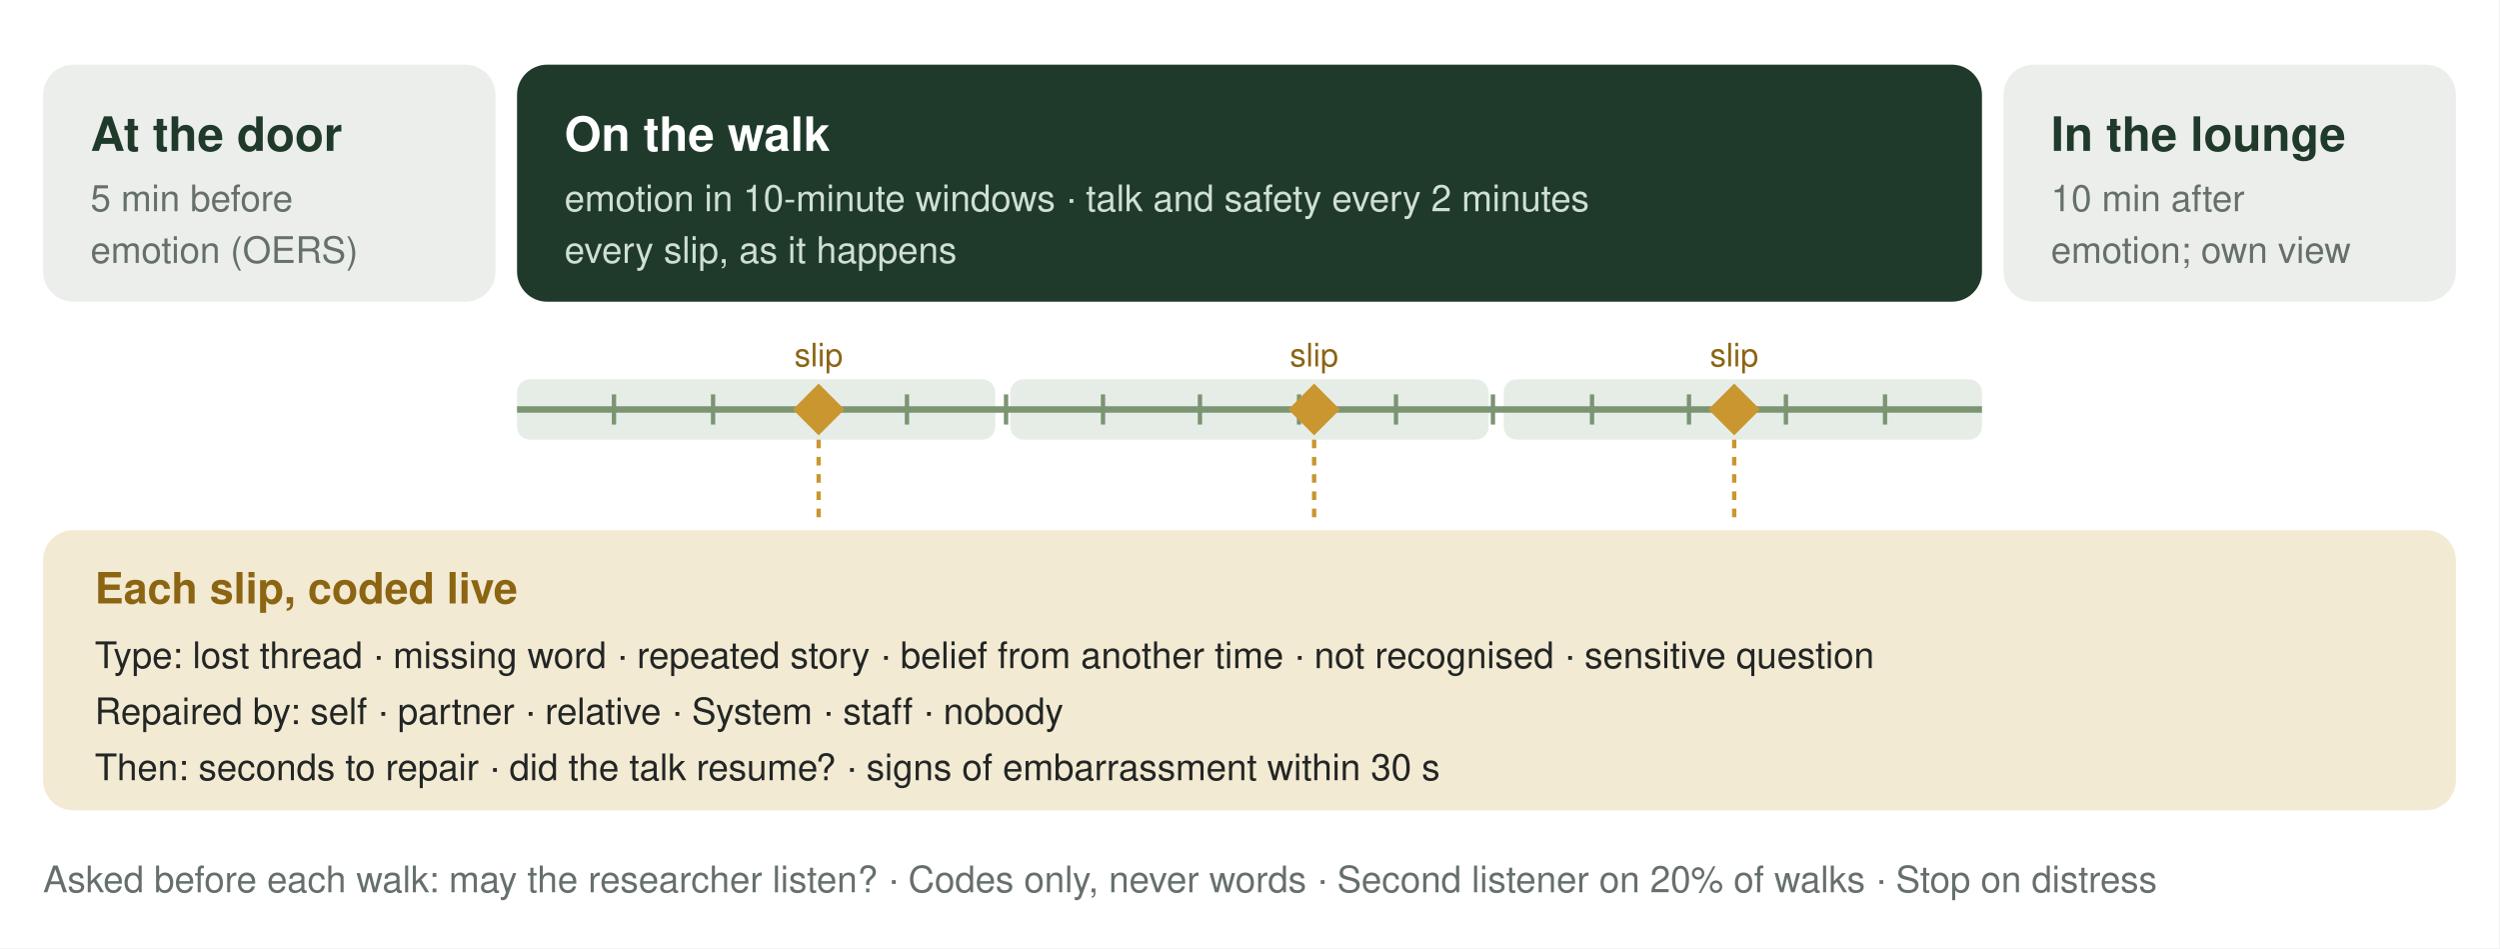
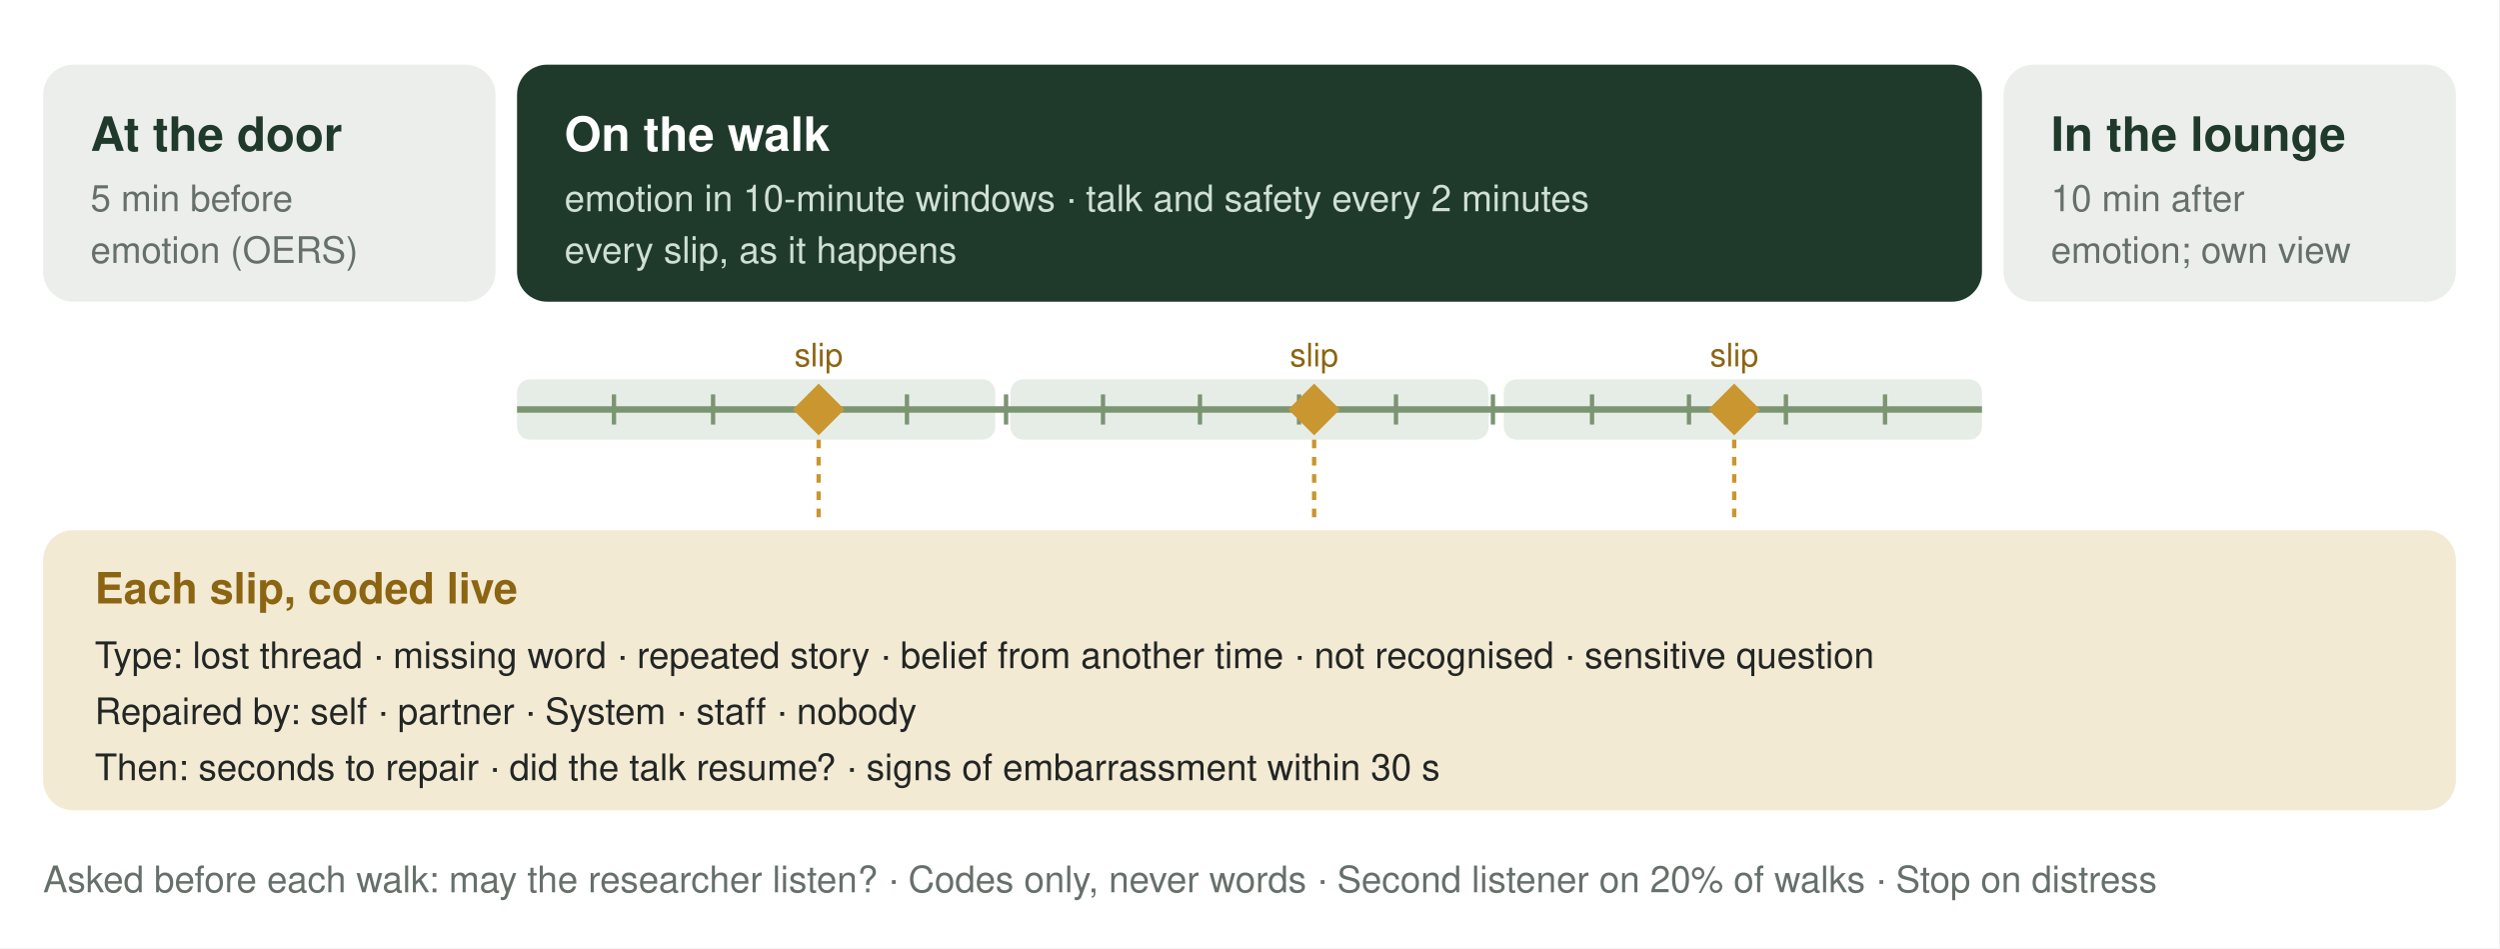
<svg xmlns="http://www.w3.org/2000/svg" viewBox="0 0 1160 440" font-family="Segoe UI, Helvetica, Arial, sans-serif">
  <rect width="1160" height="440" fill="#ffffff" />
  <rect x="20" y="30" width="210" height="110" rx="14" fill="#eceeeb" />
  <text x="42" y="70" font-size="22" font-weight="600" fill="#1f3a2b">At the door</text>
  <text x="42" y="98" font-size="17" fill="#66706b">5 min before</text>
  <text x="42" y="122" font-size="17" fill="#66706b">emotion (OERS)</text>
  <rect x="240" y="30" width="680" height="110" rx="14" fill="#1f3a2b" />
  <text x="262" y="70" font-size="22" font-weight="600" fill="#ffffff">On the walk</text>
  <text x="262" y="98" font-size="17" fill="#cfe0d3">emotion in 10-minute windows · talk and safety every 2 minutes</text>
  <text x="262" y="122" font-size="17" fill="#cfe0d3">every slip, as it happens</text>
  <rect x="930" y="30" width="210" height="110" rx="14" fill="#eceeeb" />
  <text x="952" y="70" font-size="22" font-weight="600" fill="#1f3a2b">In the lounge</text>
  <text x="952" y="98" font-size="17" fill="#66706b">10 min after</text>
  <text x="952" y="122" font-size="17" fill="#66706b">emotion; own view</text>
  <rect x="240" y="176" width="222" height="28" rx="6" fill="#e6ede7" />
  <rect x="469" y="176" width="222" height="28" rx="6" fill="#e6ede7" />
  <rect x="698" y="176" width="222" height="28" rx="6" fill="#e6ede7" />
  <line x1="240" y1="190" x2="920" y2="190" stroke="#7b9472" stroke-width="3" />
  <g stroke="#7b9472" stroke-width="2">
    <line x1="285" y1="183" x2="285" y2="197" />
    <line x1="331" y1="183" x2="331" y2="197" />
    <line x1="376" y1="183" x2="376" y2="197" />
    <line x1="421" y1="183" x2="421" y2="197" />
    <line x1="467" y1="183" x2="467" y2="197" />
    <line x1="512" y1="183" x2="512" y2="197" />
    <line x1="557" y1="183" x2="557" y2="197" />
    <line x1="603" y1="183" x2="603" y2="197" />
    <line x1="648" y1="183" x2="648" y2="197" />
    <line x1="693" y1="183" x2="693" y2="197" />
    <line x1="739" y1="183" x2="739" y2="197" />
    <line x1="784" y1="183" x2="784" y2="197" />
    <line x1="829" y1="183" x2="829" y2="197" />
    <line x1="875" y1="183" x2="875" y2="197" />
  </g>
  <g fill="#c9962f">
    <polygon points="380,178 392,190 380,202 368,190" />
    <polygon points="610,178 622,190 610,202 598,190" />
    <polygon points="805,178 817,190 805,202 793,190" />
  </g>
  <g font-size="15" fill="#8c6512" text-anchor="middle">
    <text x="380" y="170">slip</text>
    <text x="610" y="170">slip</text>
    <text x="805" y="170">slip</text>
  </g>
  <g stroke="#c9962f" stroke-width="2" stroke-dasharray="4 4">
    <line x1="380" y1="204" x2="380" y2="244" />
    <line x1="610" y1="204" x2="610" y2="244" />
    <line x1="805" y1="204" x2="805" y2="244" />
  </g>
  <rect x="20" y="246" width="1120" height="130" rx="14" fill="#f3ead4" />
  <text x="44" y="280" font-size="20" font-weight="600" fill="#8c6512">Each slip, coded live</text>
  <g font-size="17" fill="#222624">
    <text x="44" y="310">Type: lost thread · missing word · repeated story · belief from another time · not recognised · sensitive question</text>
-     <text x="44" y="336">Repaired by: self · partner · relative · System · staff · nobody</text>
+     <text x="44" y="336">Repaired by: self · partner · System · staff · nobody</text>
    <text x="44" y="362">Then: seconds to repair · did the talk resume? · signs of embarrassment within 30 s</text>
  </g>
  <text x="20" y="414" font-size="17" fill="#66706b">Asked before each walk: may the researcher listen? · Codes only, never words · Second listener on 20% of walks · Stop on distress</text>
</svg>
